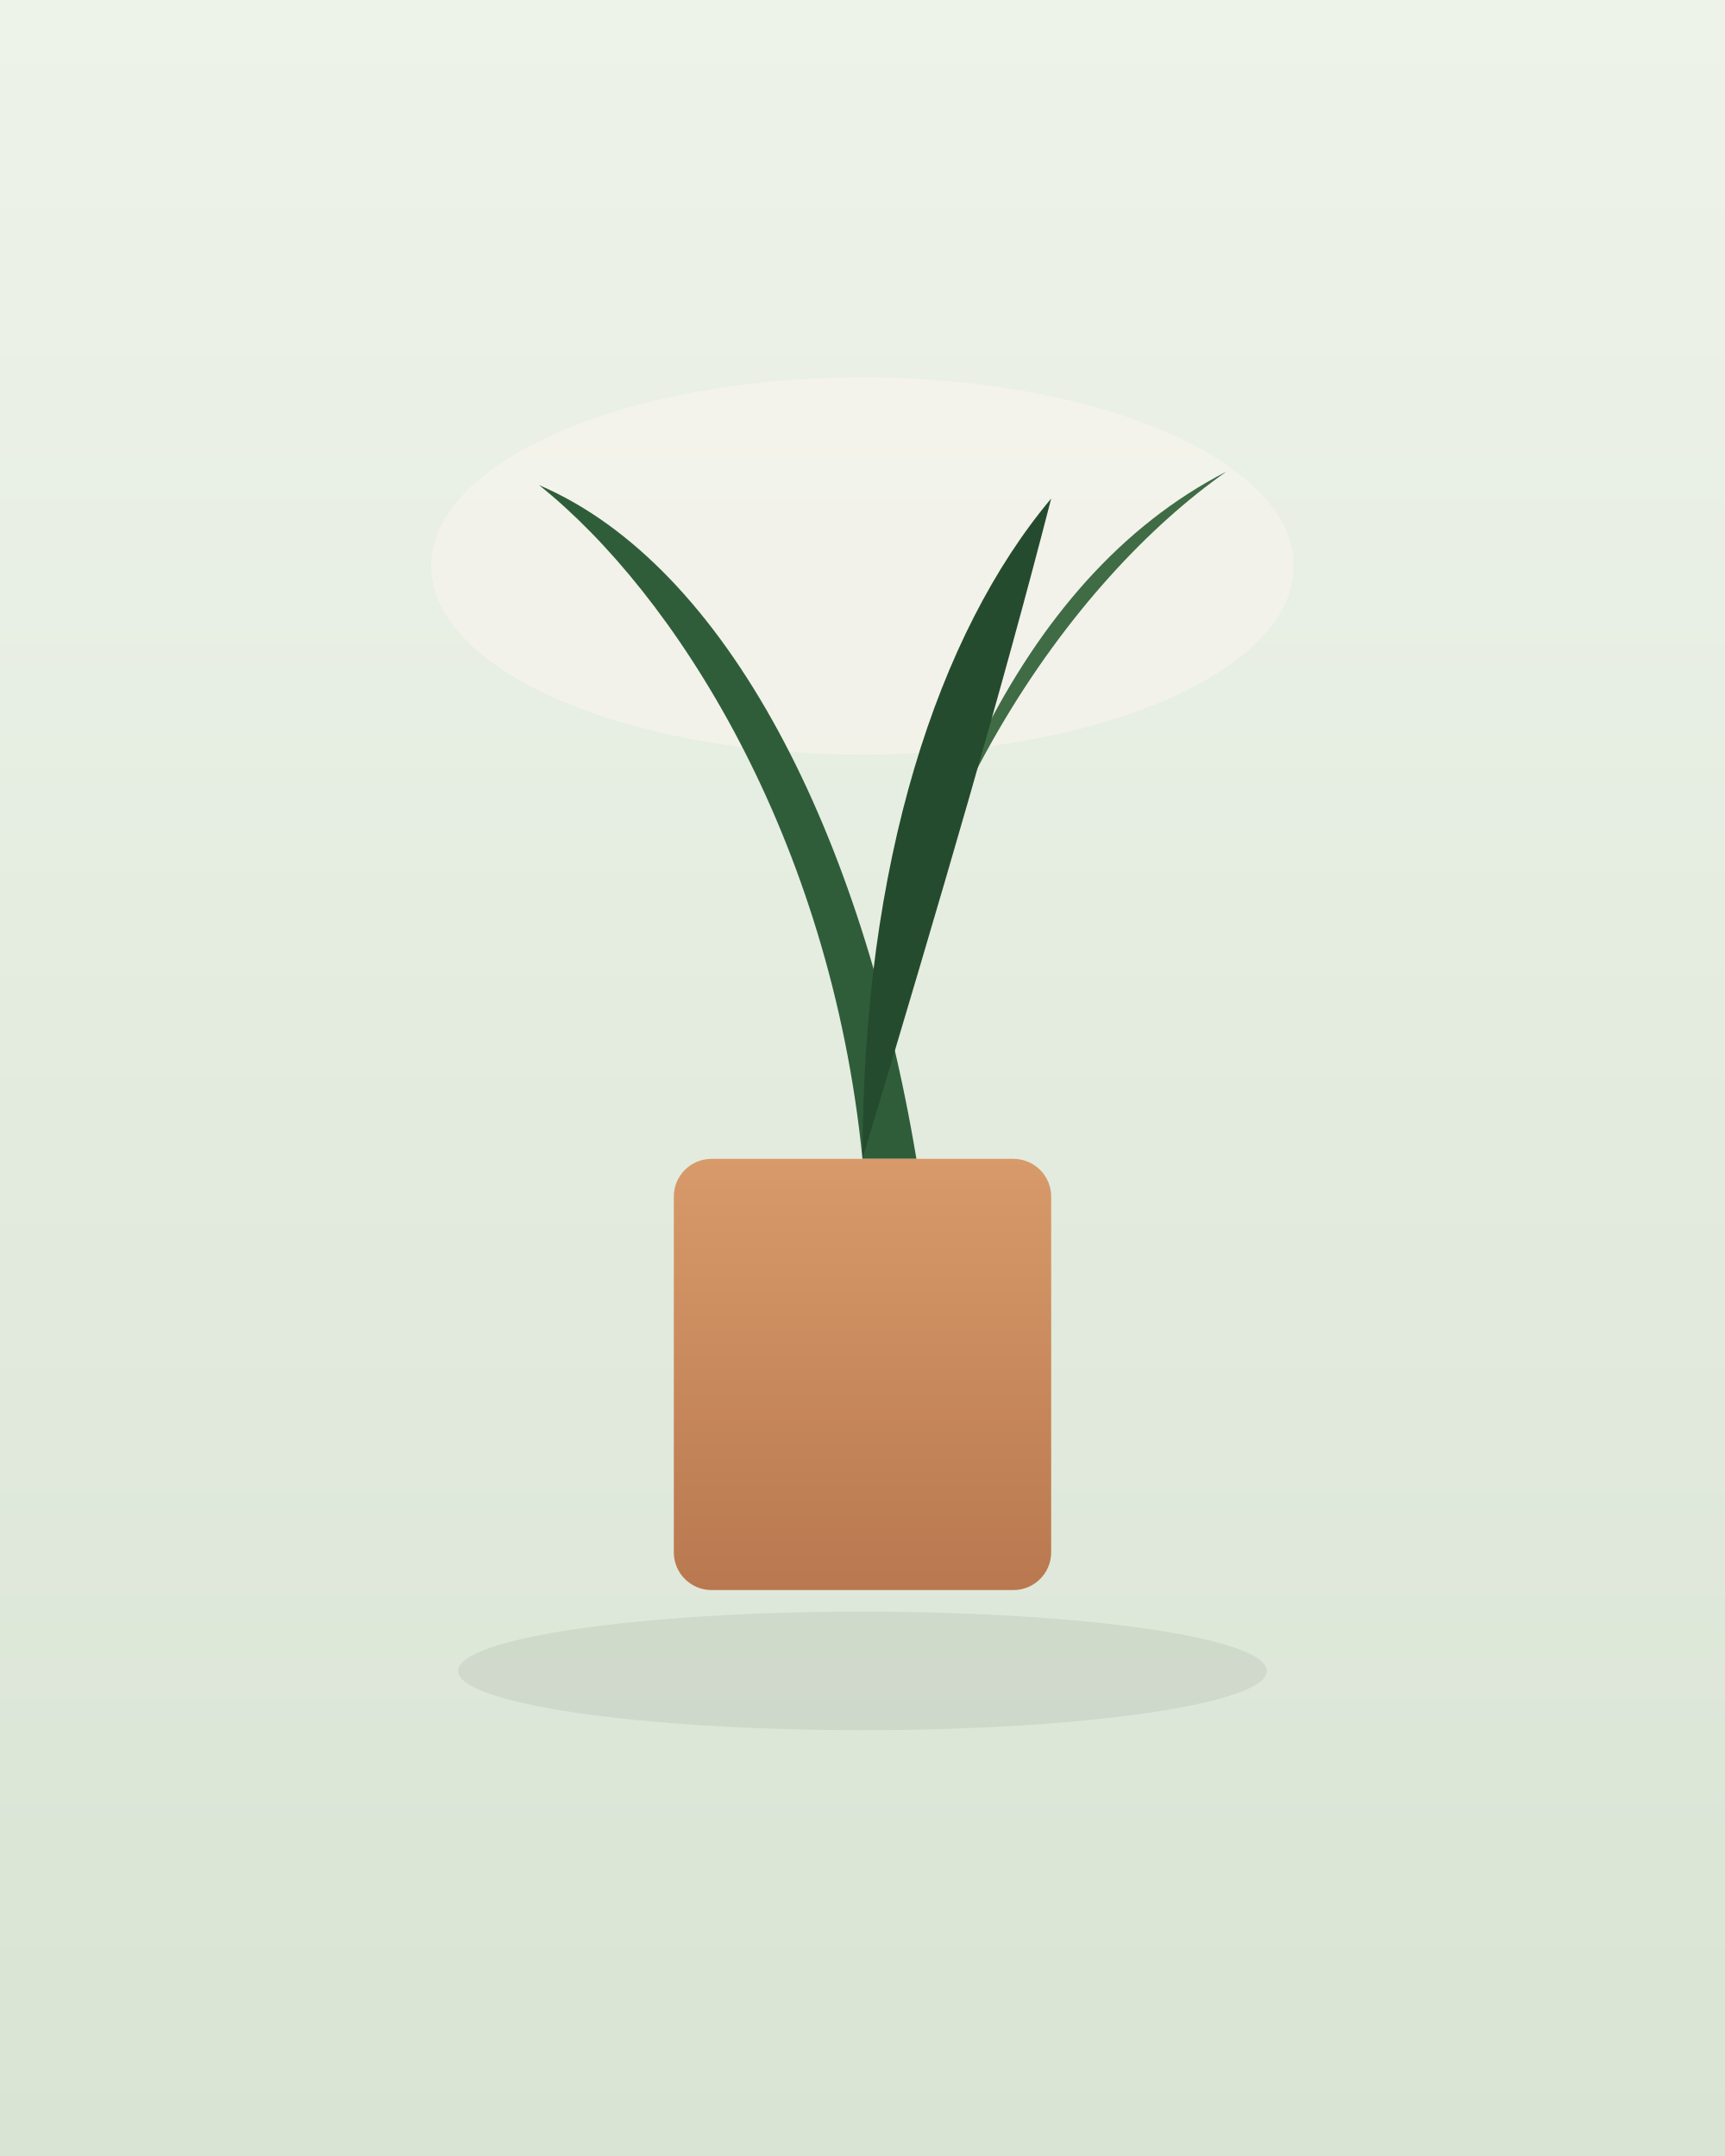
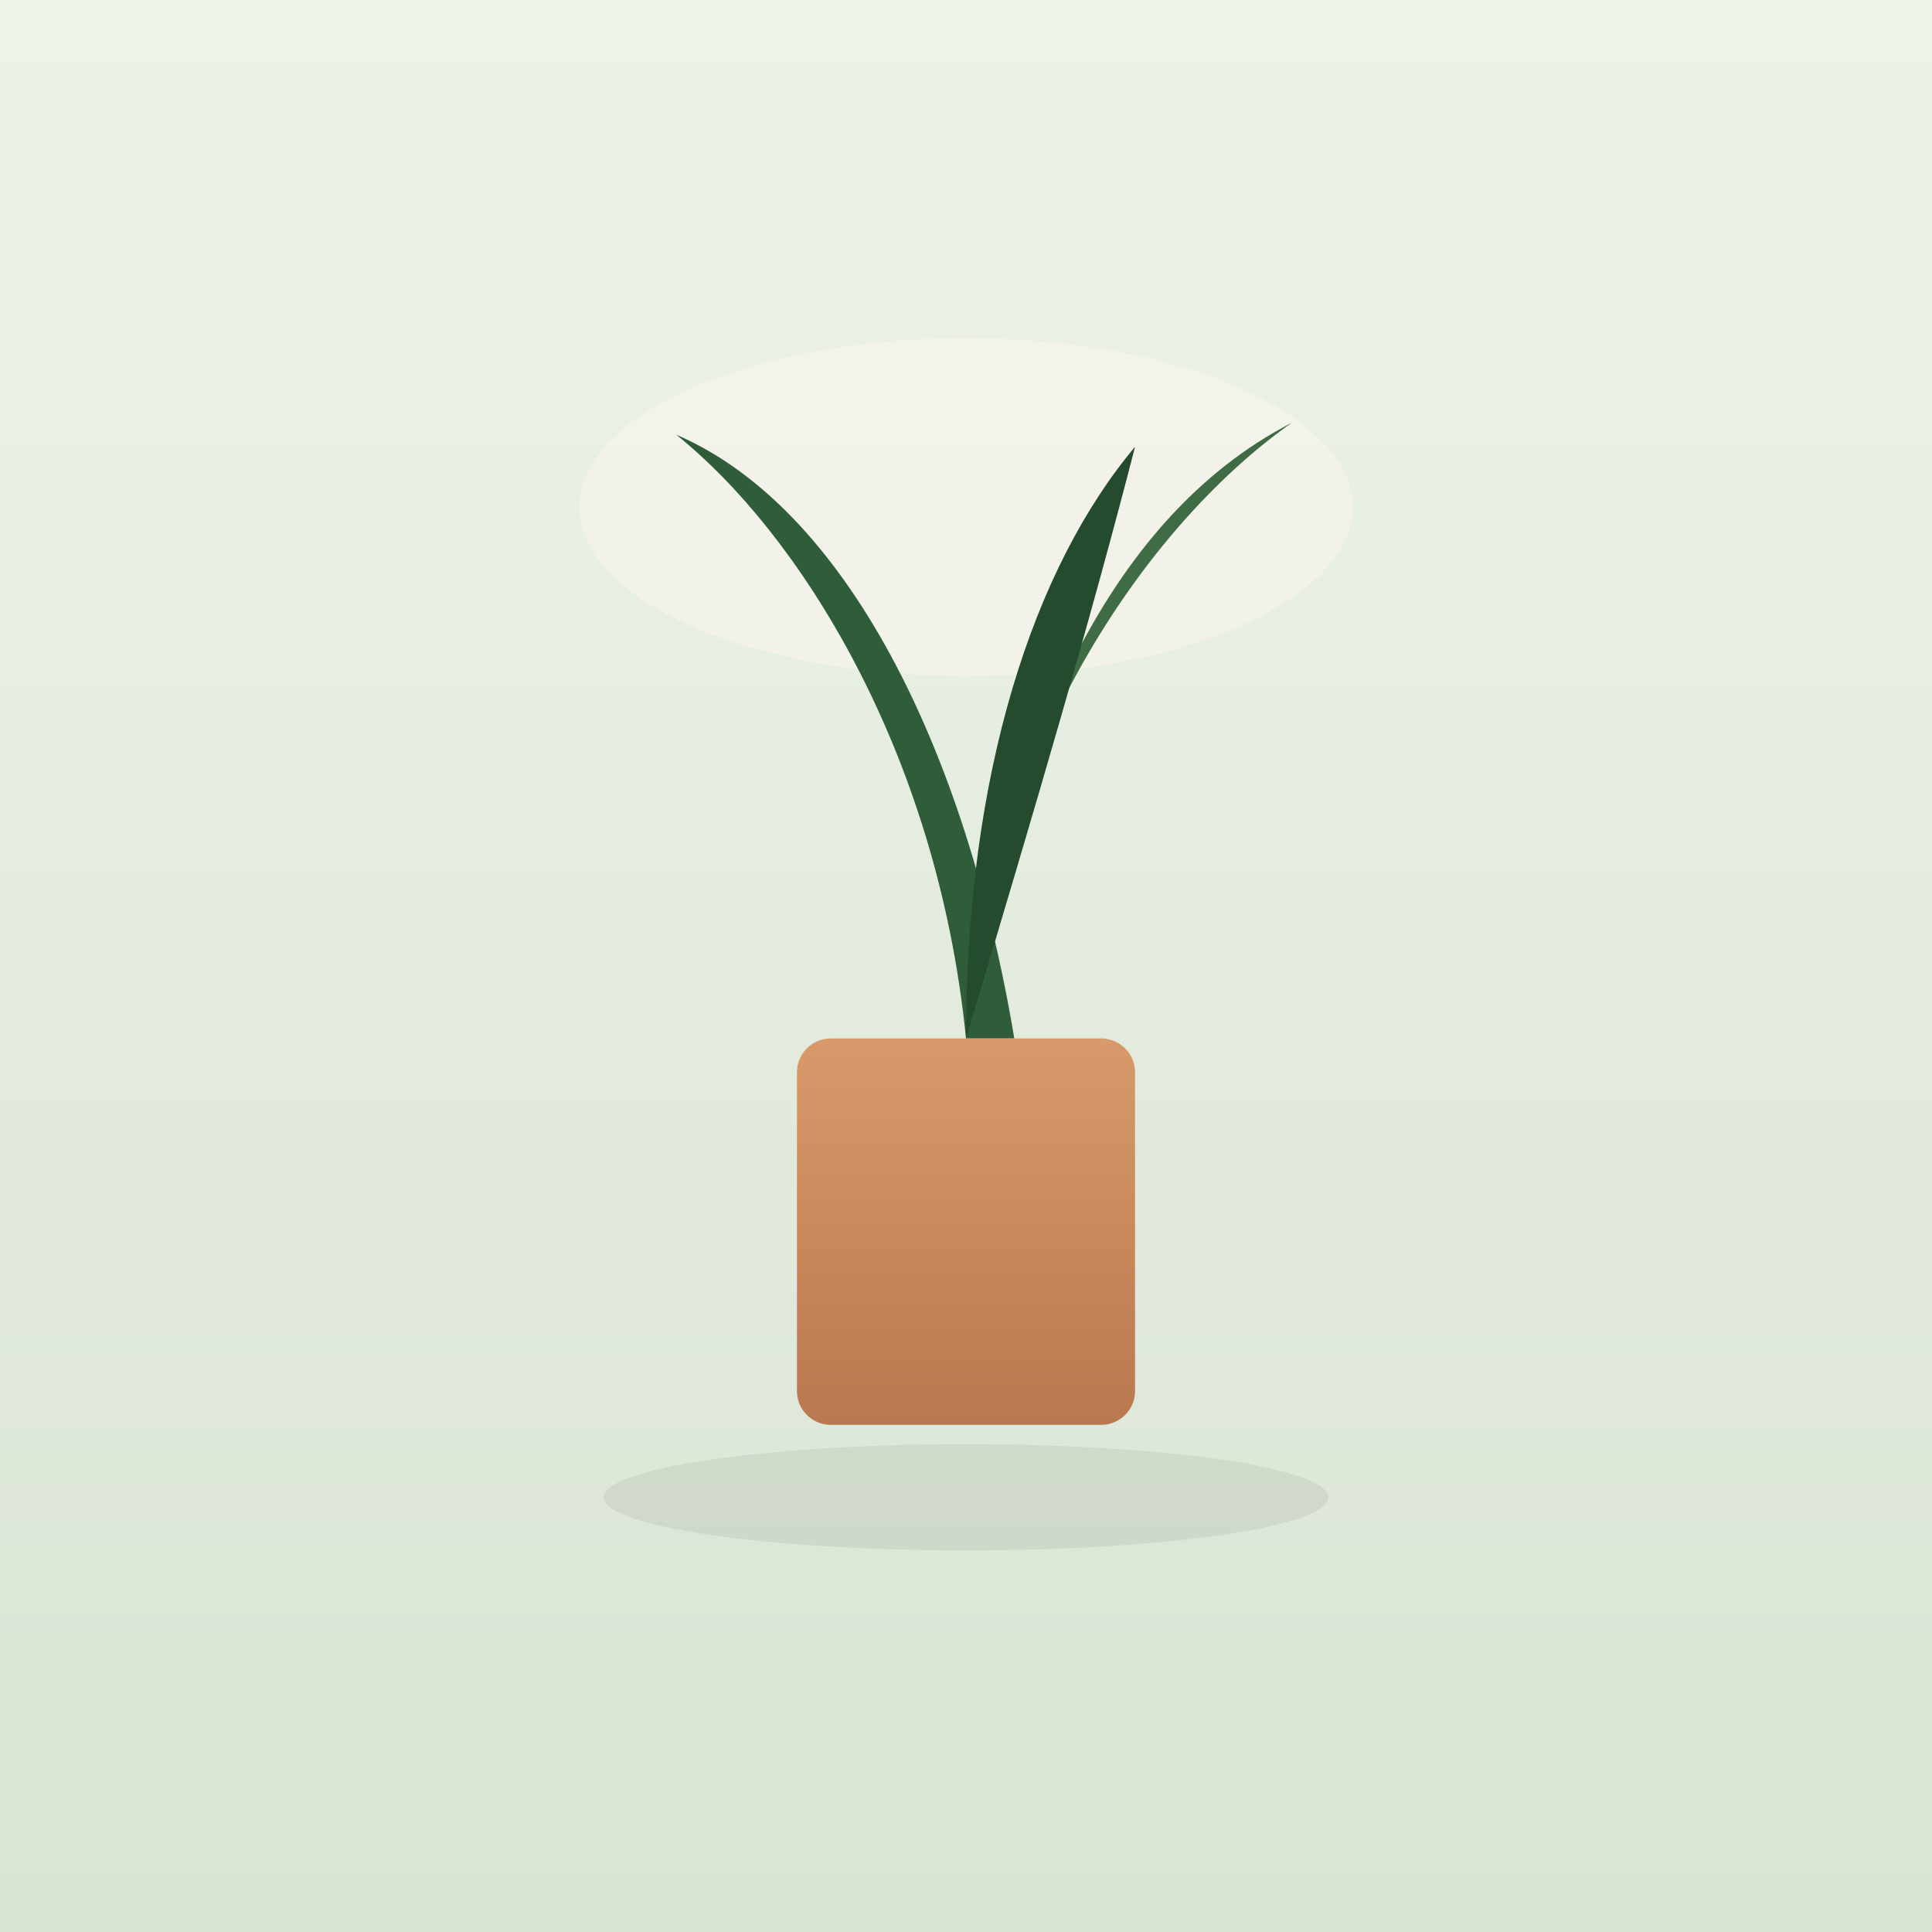
- <svg xmlns="http://www.w3.org/2000/svg" viewBox="0 0 640 800" role="img" aria-hidden="true">
+ <svg xmlns="http://www.w3.org/2000/svg" viewBox="0 0 800 800" role="img" aria-hidden="true">
  <defs>
    <linearGradient id="bg" x1="0" y1="0" x2="0" y2="1">
      <stop offset="0%" stop-color="#eef3ea" />
      <stop offset="100%" stop-color="#d9e4d4" />
    </linearGradient>
    <linearGradient id="pot" x1="0" y1="0" x2="0" y2="1">
      <stop offset="0%" stop-color="#d89a6a" />
      <stop offset="100%" stop-color="#b9784f" />
    </linearGradient>
  </defs>
-   <rect width="640" height="800" fill="url(#bg)" />
-   <ellipse cx="320" cy="210" rx="160" ry="70" fill="#f7f4ec" opacity="0.7" />
-   <path d="M320 430c-12-120-70-210-120-250 70 30 120 130 140 250Z" fill="#2f5d3a" />
-   <path d="M320 430c12-125 78-215 135-255-78 40-120 140-135 255Z" fill="#3f6b45" />
-   <path d="M320 430c0-110 28-195 70-245-18 70-40 145-70 245Z" fill="#254b2e" />
-   <rect x="250" y="430" width="140" height="160" rx="14" fill="url(#pot)" />
-   <ellipse cx="320" cy="620" rx="150" ry="22" fill="#243127" opacity="0.08" />
+   <rect width="800" height="800" fill="url(#bg)" />
+   <g transform="translate(80 0)">
+     <ellipse cx="320" cy="210" rx="160" ry="70" fill="#f7f4ec" opacity="0.7" />
+     <path d="M320 430c-12-120-70-210-120-250 70 30 120 130 140 250Z" fill="#2f5d3a" />
+     <path d="M320 430c12-125 78-215 135-255-78 40-120 140-135 255Z" fill="#3f6b45" />
+     <path d="M320 430c0-110 28-195 70-245-18 70-40 145-70 245Z" fill="#254b2e" />
+     <rect x="250" y="430" width="140" height="160" rx="14" fill="url(#pot)" />
+     <ellipse cx="320" cy="620" rx="150" ry="22" fill="#243127" opacity="0.08" />
+   </g>
</svg>
